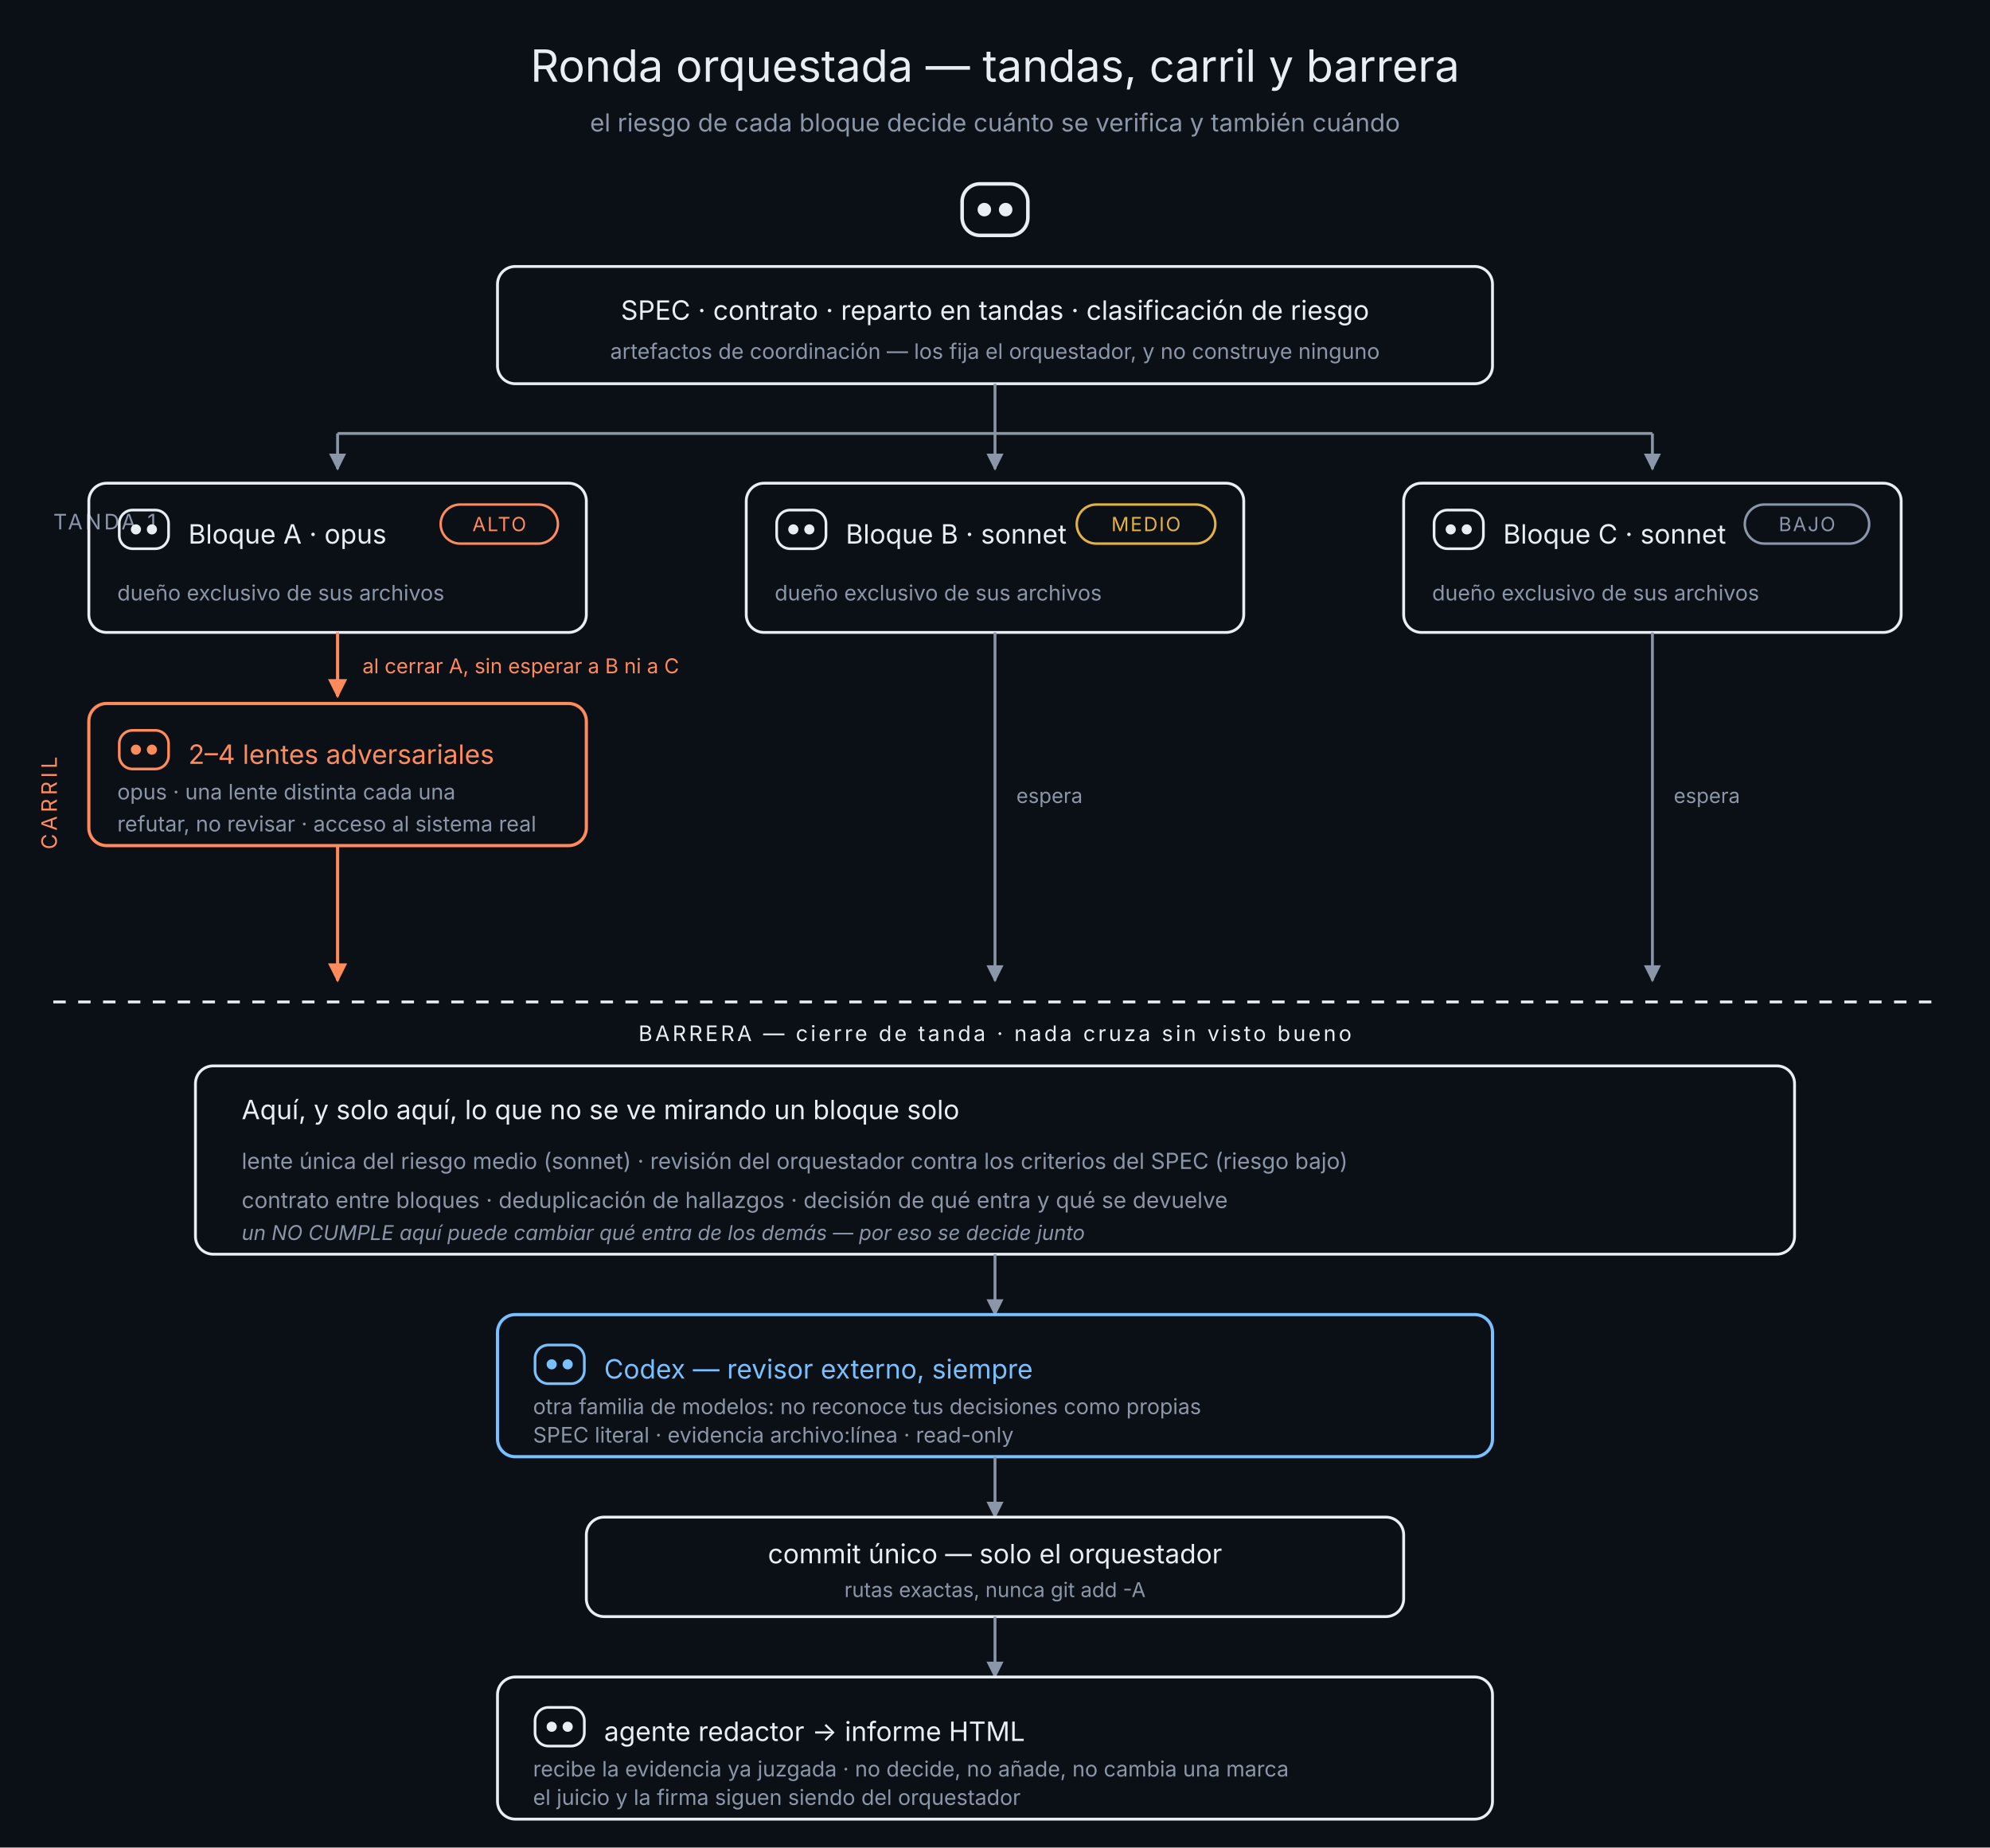
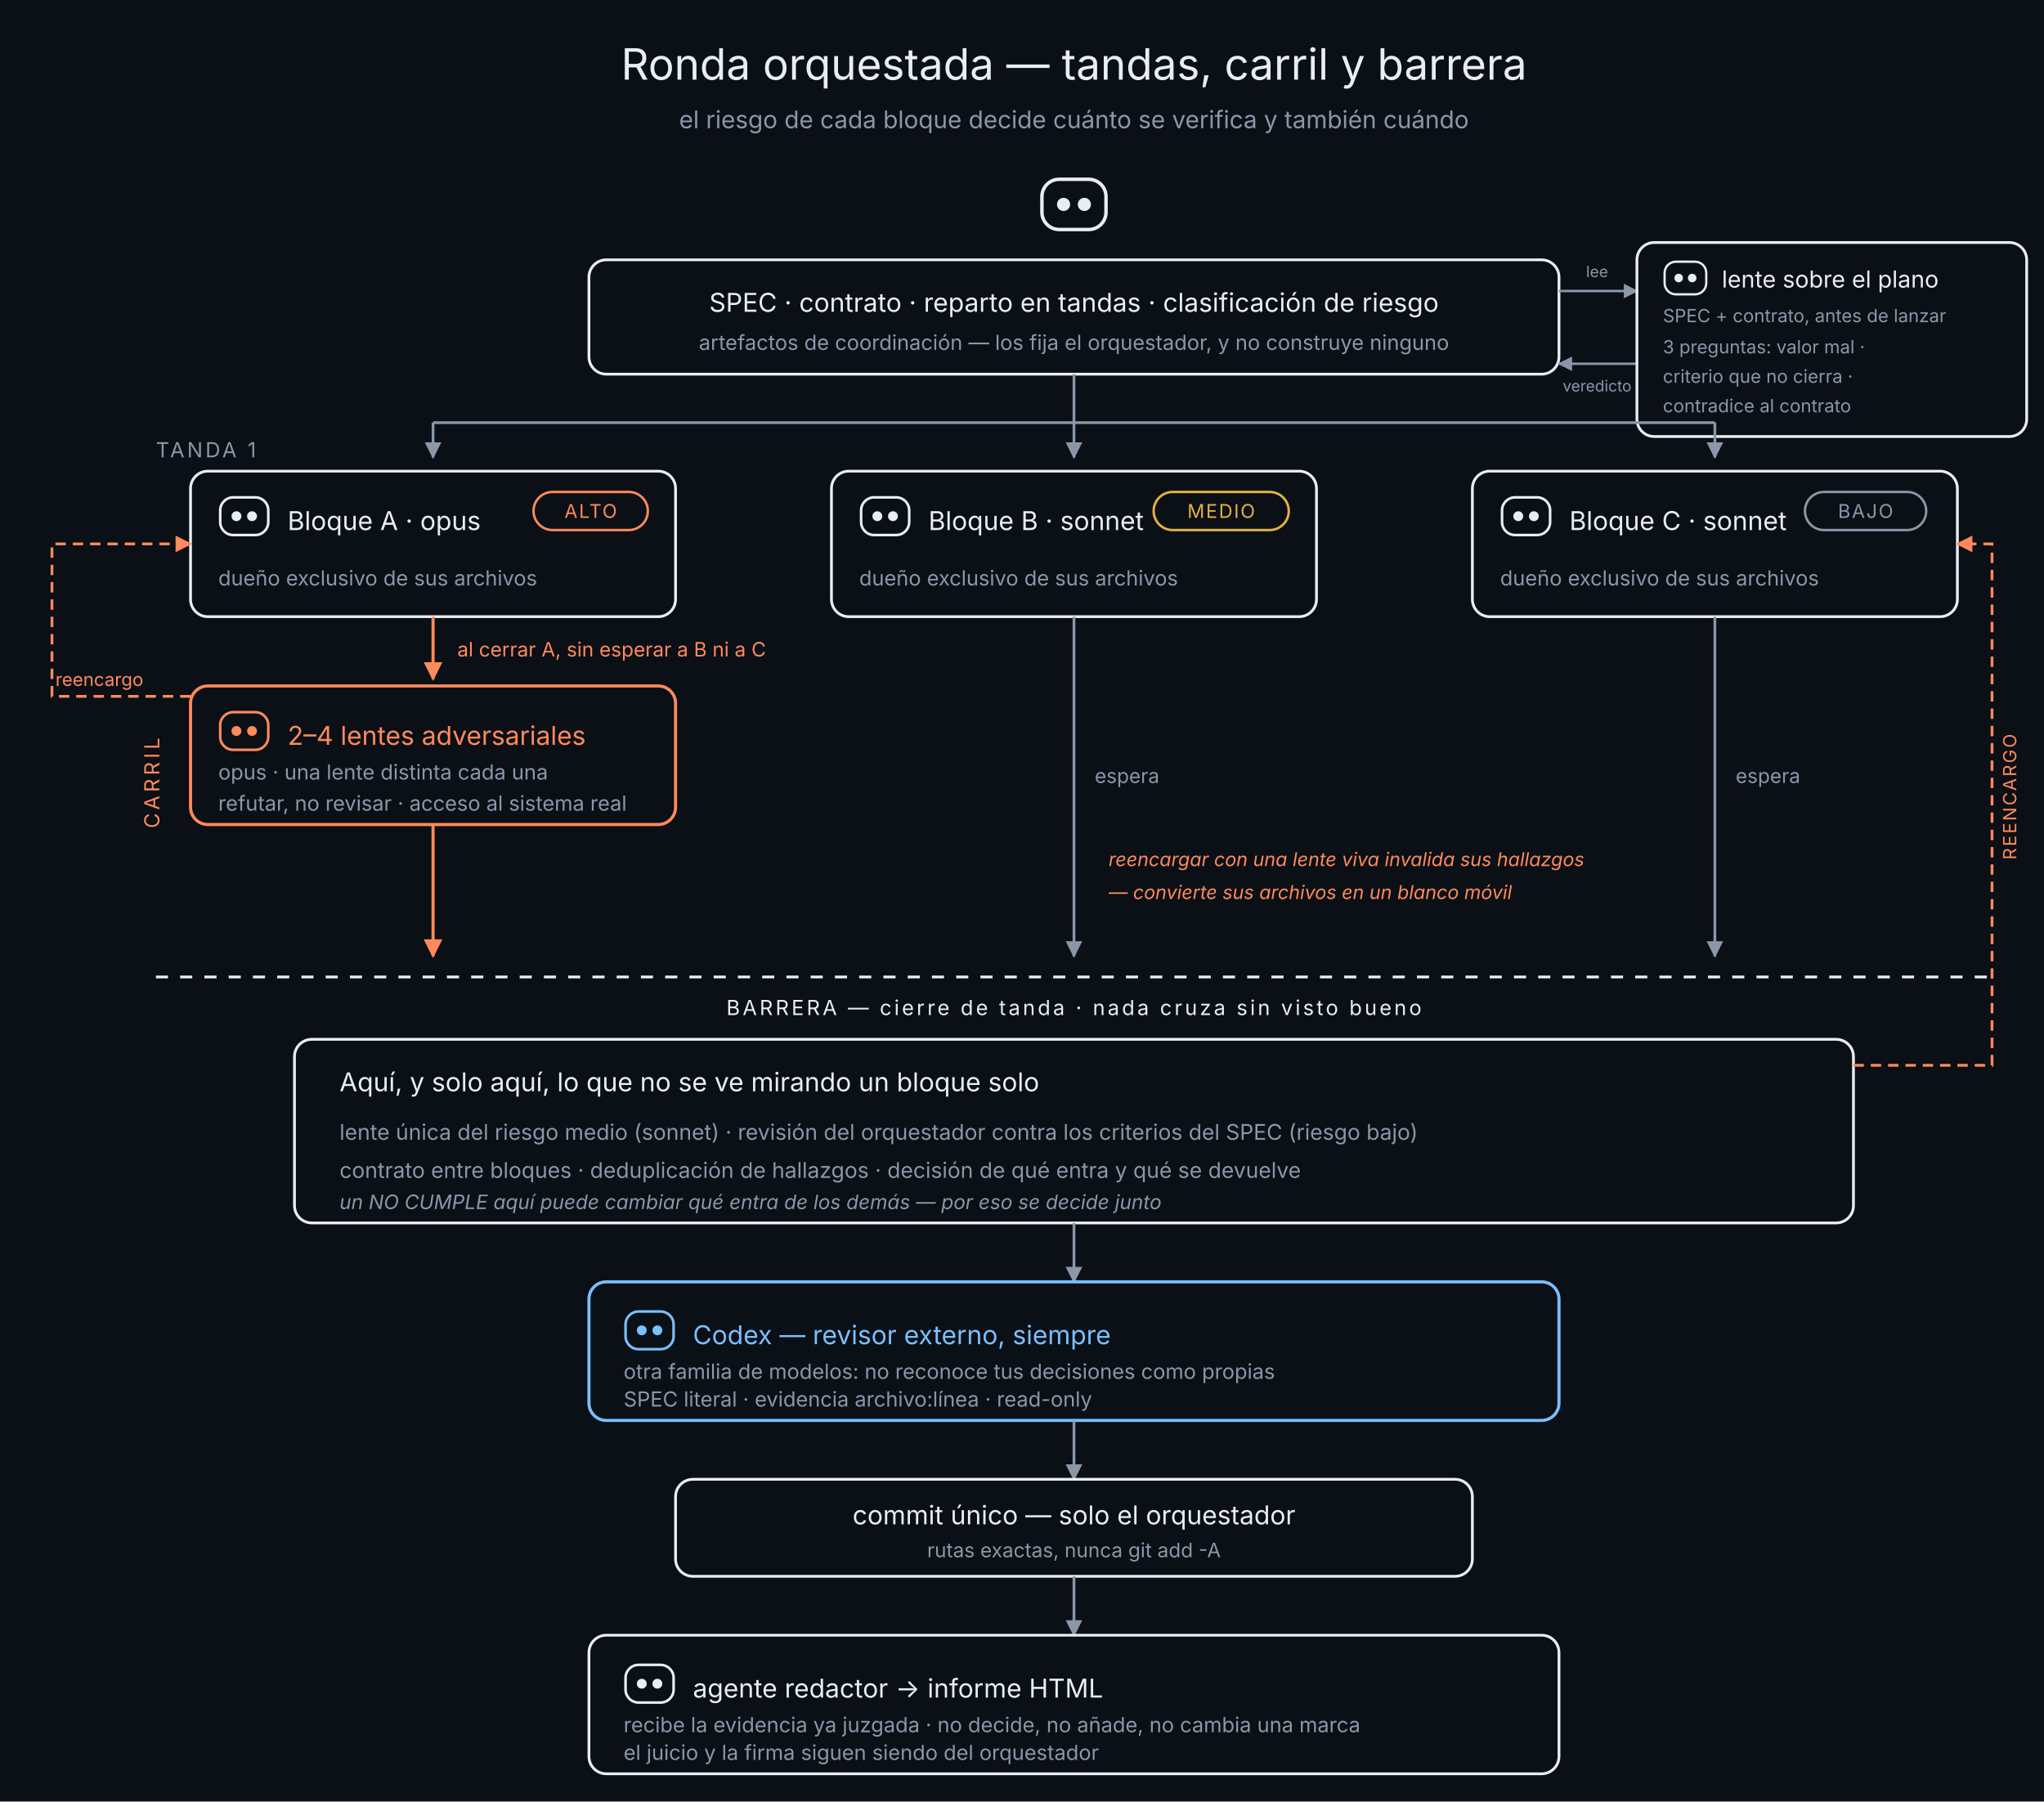
- <svg xmlns="http://www.w3.org/2000/svg" viewBox="0 0 1120 1040" width="1120" height="1040" font-family="ui-sans-serif, -apple-system, 'Segoe UI', system-ui, sans-serif">
+ <svg xmlns="http://www.w3.org/2000/svg" viewBox="-60 0 1180 1040" width="1180" height="1040" font-family="ui-sans-serif, -apple-system, 'Segoe UI', system-ui, sans-serif">
  <defs>
    <symbol id="bot" viewBox="0 0 40 32">
      <rect x="1.5" y="1.5" width="37" height="29" rx="10" fill="none" stroke="#e9eef5" stroke-width="2" />
      <circle cx="14" cy="16" r="3.8" fill="#e9eef5" />
      <circle cx="26" cy="16" r="3.8" fill="#e9eef5" />
    </symbol>
    <symbol id="bot-alto" viewBox="0 0 40 32">
      <rect x="1.5" y="1.5" width="37" height="29" rx="10" fill="none" stroke="#ff8a5b" stroke-width="2" />
      <circle cx="14" cy="16" r="3.8" fill="#ff8a5b" />
      <circle cx="26" cy="16" r="3.8" fill="#ff8a5b" />
    </symbol>
    <symbol id="bot-ext" viewBox="0 0 40 32">
      <rect x="1.5" y="1.5" width="37" height="29" rx="10" fill="none" stroke="#79c0ff" stroke-width="2" />
      <circle cx="14" cy="16" r="3.8" fill="#79c0ff" />
      <circle cx="26" cy="16" r="3.8" fill="#79c0ff" />
    </symbol>
    <marker id="a" viewBox="0 0 10 10" refX="9" refY="5" markerWidth="6" markerHeight="6" orient="auto-start-reverse">
      <path d="M0 0 L10 5 L0 10 z" fill="#8b97a8" />
    </marker>
    <marker id="a-alto" viewBox="0 0 10 10" refX="9" refY="5" markerWidth="6" markerHeight="6" orient="auto-start-reverse">
      <path d="M0 0 L10 5 L0 10 z" fill="#ff8a5b" />
    </marker>
  </defs>
-   <rect width="1120" height="1040" fill="#0b0f16" />
+   <rect x="-60" y="0" width="1180" height="1040" fill="#0b0f16" />
  <text x="560" y="46" text-anchor="middle" font-size="25" fill="#e9eef5">Ronda orquestada — tandas, carril y barrera</text>
  <text x="560" y="74" text-anchor="middle" font-size="14" fill="#8b97a8">el riesgo de cada bloque decide cuánto se verifica y también cuándo</text>
  <use href="#bot" x="540" y="102" width="40" height="32" />
  <rect x="280" y="150" width="560" height="66" rx="10" fill="none" stroke="#e9eef5" stroke-width="1.6" />
  <text x="560" y="180" text-anchor="middle" font-size="15" fill="#e9eef5">SPEC · contrato · reparto en tandas · clasificación de riesgo</text>
  <text x="560" y="202" text-anchor="middle" font-size="12" fill="#8b97a8">artefactos de coordinación — los fija el orquestador, y no construye ninguno</text>
+   <path d="M840 168 H885" stroke="#8b97a8" stroke-width="1.4" fill="none" marker-end="url(#a)" />
+   <text x="862" y="160" text-anchor="middle" font-size="9" fill="#8b97a8">lee</text>
+   <path d="M885 210 H840" stroke="#8b97a8" stroke-width="1.4" fill="none" marker-end="url(#a)" />
+   <text x="862" y="226" text-anchor="middle" font-size="9" fill="#8b97a8">veredicto</text>
+   <rect x="885" y="140" width="225" height="112" rx="10" fill="none" stroke="#e9eef5" stroke-width="1.6" />
+   <use href="#bot" x="900" y="150" width="26" height="21" />
+   <text x="934" y="166" font-size="13.5" fill="#e9eef5">lente sobre el plano</text>
+   <text x="900" y="186" font-size="10.5" fill="#8b97a8">SPEC + contrato, antes de lanzar</text>
+   <text x="900" y="204" font-size="10.5" fill="#8b97a8">3 preguntas: valor mal ·</text>
+   <text x="900" y="221" font-size="10.5" fill="#8b97a8">criterio que no cierra ·</text>
+   <text x="900" y="238" font-size="10.5" fill="#8b97a8">contradice al contrato</text>
  <path d="M560 216 V244" stroke="#8b97a8" stroke-width="1.6" fill="none" />
  <path d="M190 244 H930" stroke="#8b97a8" stroke-width="1.6" fill="none" />
  <path d="M190 244 V264" stroke="#8b97a8" stroke-width="1.6" fill="none" marker-end="url(#a)" />
  <path d="M560 244 V264" stroke="#8b97a8" stroke-width="1.6" fill="none" marker-end="url(#a)" />
  <path d="M930 244 V264" stroke="#8b97a8" stroke-width="1.6" fill="none" marker-end="url(#a)" />
-   <text x="30" y="298" font-size="12" fill="#8b97a8" letter-spacing="1.5">TANDA 1</text>
+   <text x="30" y="264" font-size="12" fill="#8b97a8" letter-spacing="1.5">TANDA 1</text>
  <rect x="50" y="272" width="280" height="84" rx="10" fill="none" stroke="#e9eef5" stroke-width="1.6" />
  <use href="#bot" x="66" y="286" width="30" height="24" />
  <text x="106" y="306" font-size="15" fill="#e9eef5">Bloque A · opus</text>
  <rect x="248" y="284" width="66" height="22" rx="11" fill="none" stroke="#ff8a5b" stroke-width="1.4" />
  <text x="281" y="299" text-anchor="middle" font-size="11" fill="#ff8a5b" letter-spacing="0.8">ALTO</text>
  <text x="66" y="338" font-size="12" fill="#8b97a8">dueño exclusivo de sus archivos</text>
  <rect x="420" y="272" width="280" height="84" rx="10" fill="none" stroke="#e9eef5" stroke-width="1.6" />
  <use href="#bot" x="436" y="286" width="30" height="24" />
  <text x="476" y="306" font-size="15" fill="#e9eef5">Bloque B · sonnet</text>
  <rect x="606" y="284" width="78" height="22" rx="11" fill="none" stroke="#e3b341" stroke-width="1.4" />
  <text x="645" y="299" text-anchor="middle" font-size="11" fill="#e3b341" letter-spacing="0.8">MEDIO</text>
  <text x="436" y="338" font-size="12" fill="#8b97a8">dueño exclusivo de sus archivos</text>
  <rect x="790" y="272" width="280" height="84" rx="10" fill="none" stroke="#e9eef5" stroke-width="1.6" />
  <use href="#bot" x="806" y="286" width="30" height="24" />
  <text x="846" y="306" font-size="15" fill="#e9eef5">Bloque C · sonnet</text>
  <rect x="982" y="284" width="70" height="22" rx="11" fill="none" stroke="#8b97a8" stroke-width="1.4" />
  <text x="1017" y="299" text-anchor="middle" font-size="11" fill="#8b97a8" letter-spacing="0.8">BAJO</text>
  <text x="806" y="338" font-size="12" fill="#8b97a8">dueño exclusivo de sus archivos</text>
  <text transform="translate(32,452) rotate(-90)" text-anchor="middle" font-size="12" fill="#ff8a5b" letter-spacing="2">CARRIL</text>
  <path d="M190 356 V392" stroke="#ff8a5b" stroke-width="1.8" fill="none" marker-end="url(#a-alto)" />
  <text x="204" y="379" font-size="11.5" fill="#ff8a5b">al cerrar A, sin esperar a B ni a C</text>
  <rect x="50" y="396" width="280" height="80" rx="10" fill="none" stroke="#ff8a5b" stroke-width="1.8" />
  <use href="#bot-alto" x="66" y="410" width="30" height="24" />
  <text x="106" y="430" font-size="15" fill="#ff8a5b">2–4 lentes adversariales</text>
  <text x="66" y="450" font-size="12" fill="#8b97a8">opus · una lente distinta cada una</text>
  <text x="66" y="468" font-size="12" fill="#8b97a8">refutar, no revisar · acceso al sistema real</text>
  <path d="M190 476 V552" stroke="#ff8a5b" stroke-width="1.8" fill="none" marker-end="url(#a-alto)" />
+   <path d="M50 402 H-30 V314 H50" stroke="#ff8a5b" stroke-width="1.6" stroke-dasharray="6 4" fill="none" marker-end="url(#a-alto)" />
+   <text x="-28" y="396" font-size="10.5" fill="#ff8a5b">reencargo</text>
  <path d="M560 356 V552" stroke="#8b97a8" stroke-width="1.6" fill="none" marker-end="url(#a)" />
  <text x="572" y="452" font-size="11.5" fill="#8b97a8">espera</text>
  <path d="M930 356 V552" stroke="#8b97a8" stroke-width="1.6" fill="none" marker-end="url(#a)" />
  <text x="942" y="452" font-size="11.5" fill="#8b97a8">espera</text>
+   <text x="580" y="500" font-size="11" fill="#ff8a5b" font-style="italic">reencargar con una lente viva invalida sus hallazgos</text>
+   <text x="580" y="519" font-size="11" fill="#ff8a5b" font-style="italic">— convierte sus archivos en un blanco móvil</text>
  <path d="M30 564 H1090" stroke="#e9eef5" stroke-width="1.6" stroke-dasharray="7 7" fill="none" />
  <text x="560" y="586" text-anchor="middle" font-size="12" fill="#e9eef5" letter-spacing="1.5">BARRERA — cierre de tanda · nada cruza sin visto bueno</text>
  <rect x="110" y="600" width="900" height="106" rx="10" fill="none" stroke="#e9eef5" stroke-width="1.6" />
  <text x="136" y="630" font-size="15" fill="#e9eef5">Aquí, y solo aquí, lo que no se ve mirando un bloque solo</text>
  <text x="136" y="658" font-size="12.5" fill="#8b97a8">lente única del riesgo medio (sonnet)  ·  revisión del orquestador contra los criterios del SPEC (riesgo bajo)</text>
  <text x="136" y="680" font-size="12.5" fill="#8b97a8">contrato entre bloques  ·  deduplicación de hallazgos  ·  decisión de qué entra y qué se devuelve</text>
  <text x="136" y="698" font-size="11.5" fill="#8b97a8" font-style="italic">un NO CUMPLE aquí puede cambiar qué entra de los demás — por eso se decide junto</text>
+   <path d="M1010 615 H1090 V314 H1070" stroke="#ff8a5b" stroke-width="1.6" stroke-dasharray="6 4" fill="none" marker-end="url(#a-alto)" />
+   <text transform="translate(1104,460) rotate(-90)" text-anchor="middle" font-size="10.5" fill="#ff8a5b" letter-spacing="1">REENCARGO</text>
  <path d="M560 706 V740" stroke="#8b97a8" stroke-width="1.6" fill="none" marker-end="url(#a)" />
  <rect x="280" y="740" width="560" height="80" rx="10" fill="none" stroke="#79c0ff" stroke-width="1.8" />
  <use href="#bot-ext" x="300" y="756" width="30" height="24" />
  <text x="340" y="776" font-size="15" fill="#79c0ff">Codex — revisor externo, siempre</text>
  <text x="300" y="796" font-size="12" fill="#8b97a8">otra familia de modelos: no reconoce tus decisiones como propias</text>
  <text x="300" y="812" font-size="12" fill="#8b97a8">SPEC literal · evidencia archivo:línea · read-only</text>
  <path d="M560 820 V854" stroke="#8b97a8" stroke-width="1.6" fill="none" marker-end="url(#a)" />
  <rect x="330" y="854" width="460" height="56" rx="10" fill="none" stroke="#e9eef5" stroke-width="1.6" />
  <text x="560" y="880" text-anchor="middle" font-size="15" fill="#e9eef5">commit único — solo el orquestador</text>
  <text x="560" y="899" text-anchor="middle" font-size="11.5" fill="#8b97a8">rutas exactas, nunca git add -A</text>
  <path d="M560 910 V944" stroke="#8b97a8" stroke-width="1.6" fill="none" marker-end="url(#a)" />
  <rect x="280" y="944" width="560" height="80" rx="10" fill="none" stroke="#e9eef5" stroke-width="1.6" />
  <use href="#bot" x="300" y="960" width="30" height="24" />
  <text x="340" y="980" font-size="15" fill="#e9eef5">agente redactor → informe HTML</text>
  <text x="300" y="1000" font-size="12" fill="#8b97a8">recibe la evidencia ya juzgada · no decide, no añade, no cambia una marca</text>
  <text x="300" y="1016" font-size="12" fill="#8b97a8">el juicio y la firma siguen siendo del orquestador</text>
</svg>
